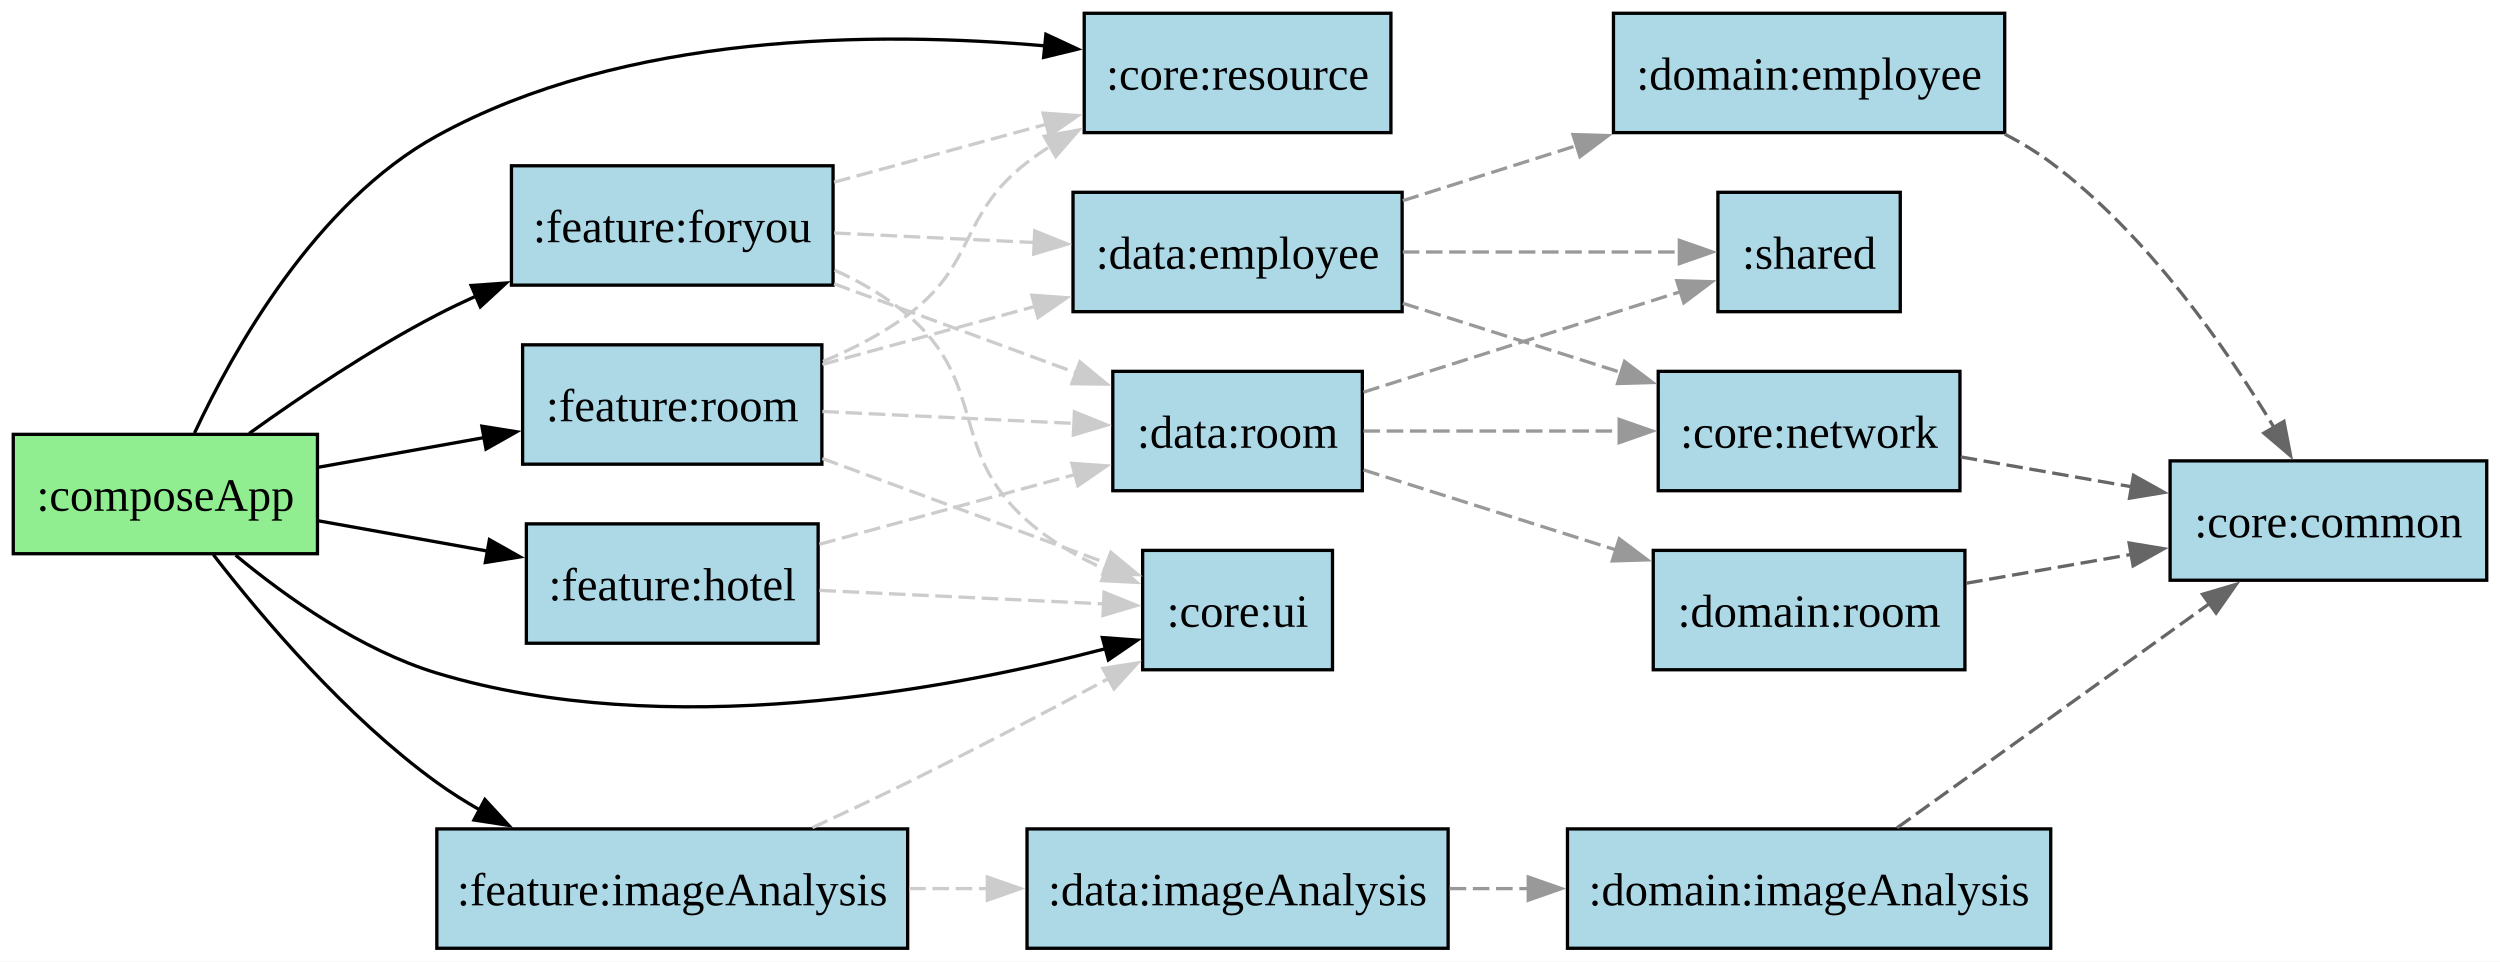
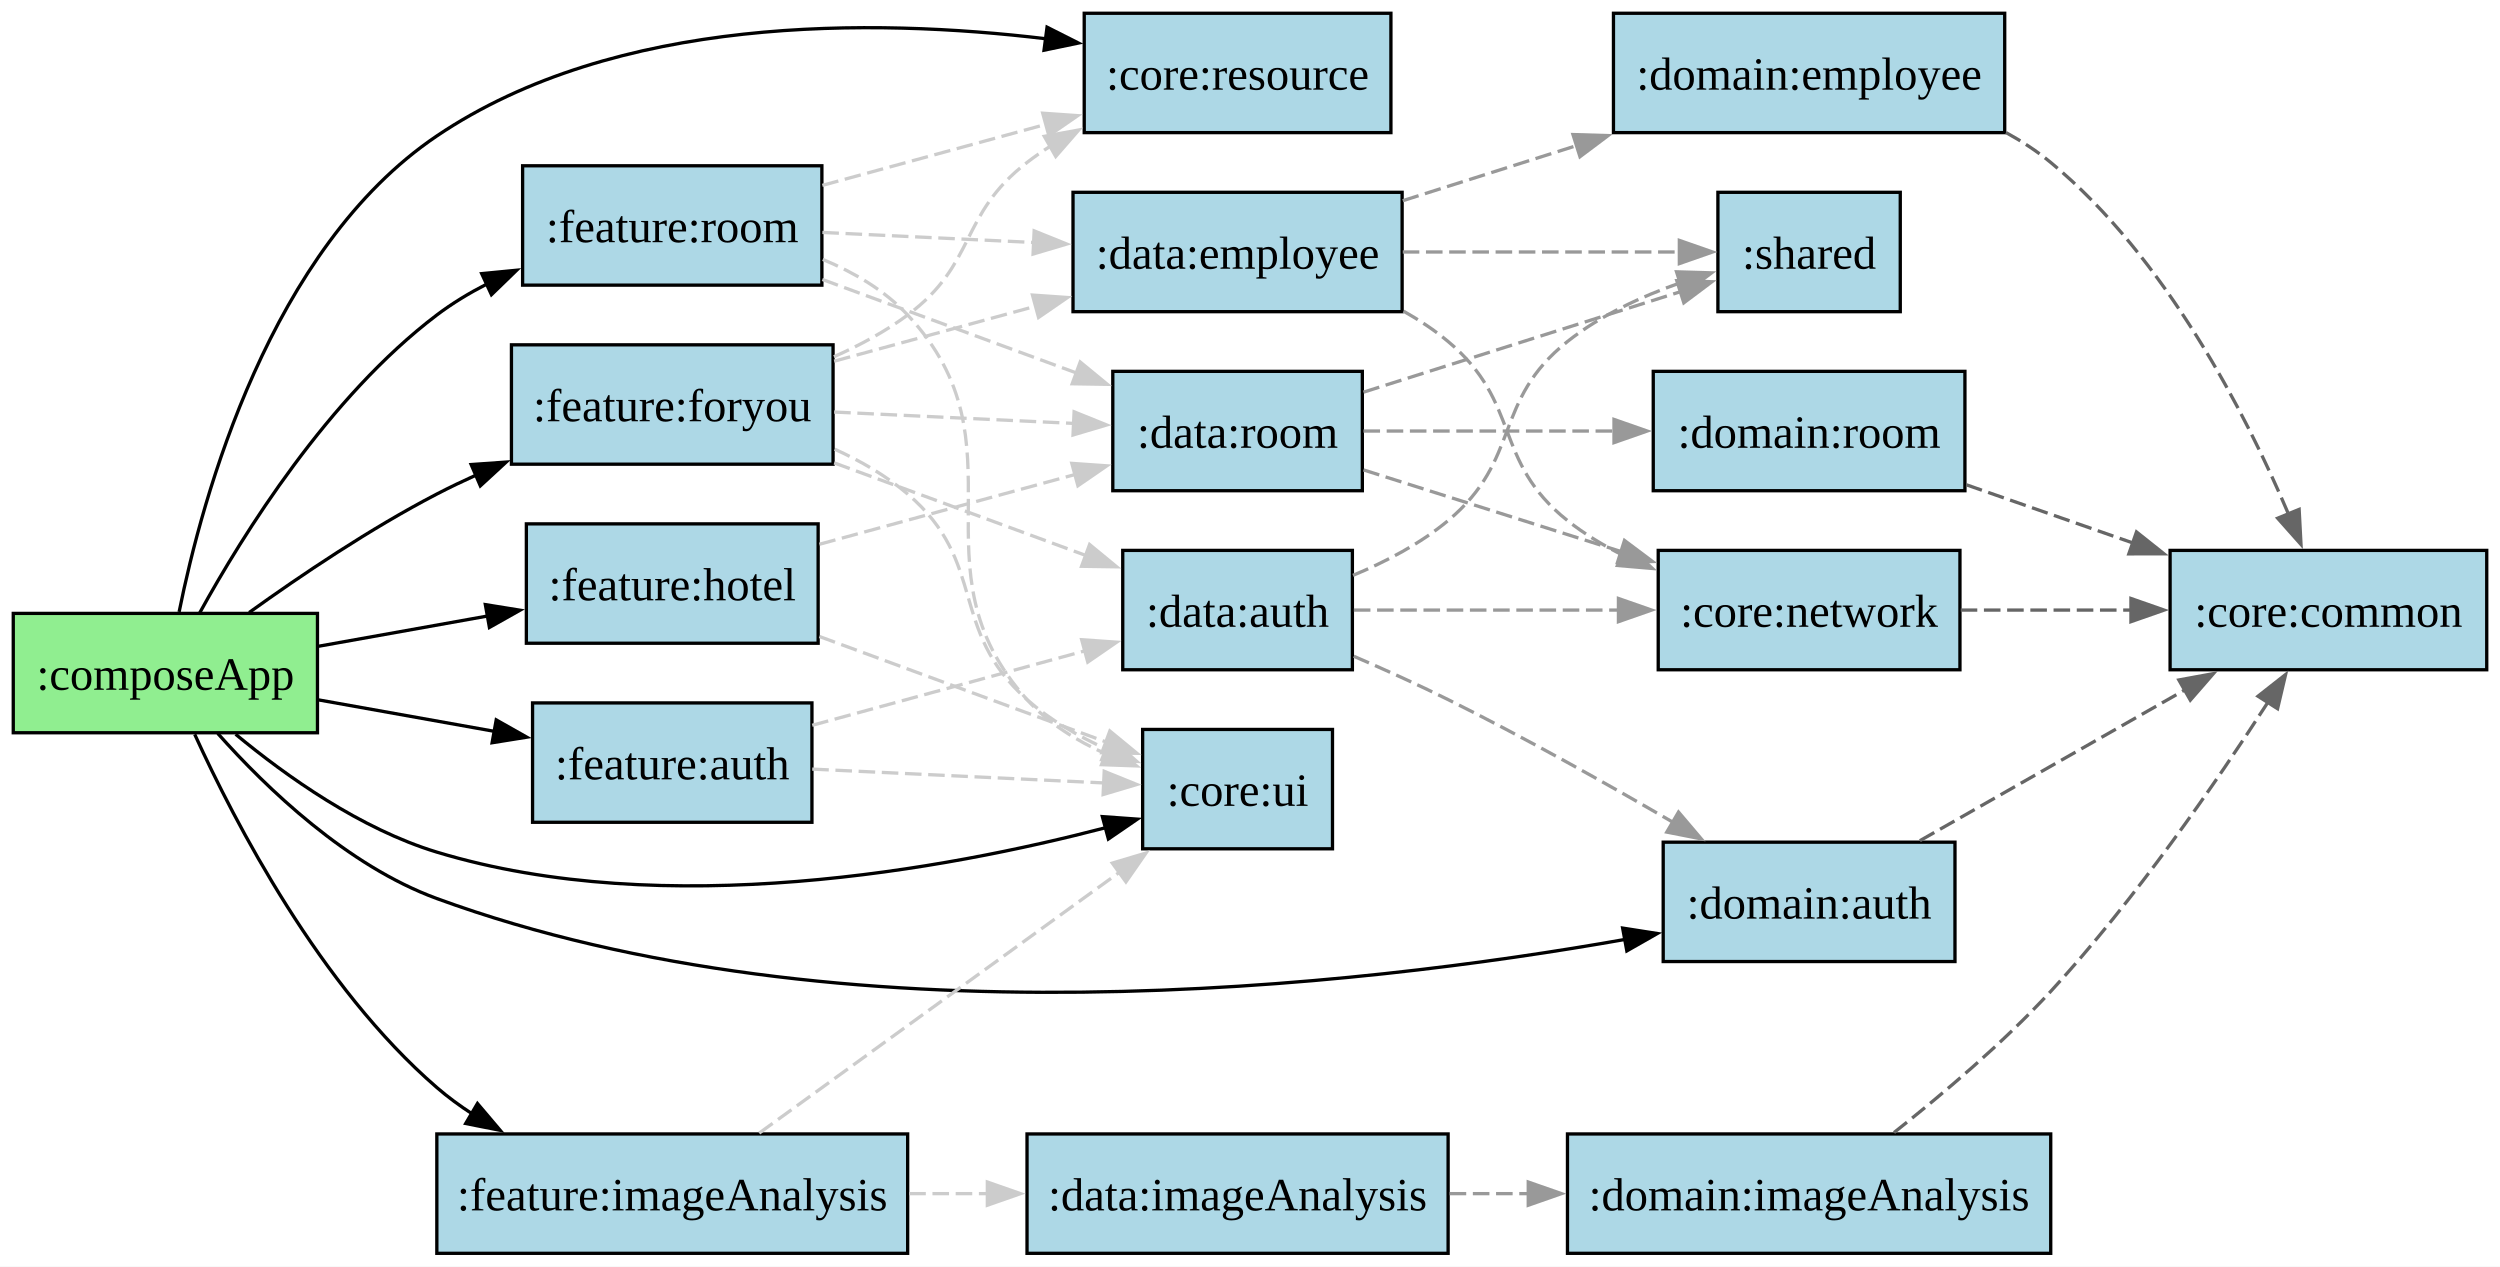
- <svg xmlns="http://www.w3.org/2000/svg" width="754pt" height="290pt" viewBox="0 0 754 290">
+ <svg xmlns="http://www.w3.org/2000/svg" width="754pt" height="382pt" viewBox="0 0 754 382">
  <g class="graph">
-     <path fill="#fff" d="M0 290V0h754v290z" />
-     <g class="node">
-       <path fill="#90ee90" stroke="#000" d="M95.75 131H4v36h91.75z" />
-       <text x="45.88" y="-131.95" font-family="Times New Roman,serif" font-size="14" text-anchor="middle" transform="translate(4 286)">:composeApp</text>
+     <path fill="#fff" d="M0 382V0h754v382z" />
+     <g class="node">
+       <path fill="#90ee90" stroke="#000" d="M95.75 185H4v36h91.75z" />
+       <text x="45.88" y="-169.95" font-family="Times New Roman,serif" font-size="14" text-anchor="middle" transform="translate(4 378)">:composeApp</text>
    </g>
    <g class="node">
      <path fill="#add8e6" stroke="#000" d="M419.5 4H327v36h92.5z" />
-       <text x="369.25" y="-258.95" font-family="Times New Roman,serif" font-size="14" text-anchor="middle" transform="translate(4 286)">:core:resource</text>
-     </g>
-     <g stroke="#000" class="edge">
-       <path fill="none" d="M58.65 130.63c11.74-25.16 36.58-69.51 73.1-89.63C188.37 9.82 264.13 9.33 315.37 13.85" />
-       <path d="m315.44 10.34 9.61 4.47-10.29 2.5z" />
-     </g>
-     <g class="node">
-       <path fill="#add8e6" stroke="#000" d="M251.25 50h-97v36h97z" />
-       <text x="198.75" y="-212.95" font-family="Times New Roman,serif" font-size="14" text-anchor="middle" transform="translate(4 286)">:feature:foryou</text>
-     </g>
-     <g stroke="#000" class="edge">
-       <path fill="none" d="M75.14 130.74c15.63-11.23 36.68-25.4 56.61-35.74 3.86-2 7.9-3.94 12.01-5.8" />
-       <path d="m142.1 86.11 10.57-.75-7.8 7.18z" />
-     </g>
-     <g class="node">
-       <path fill="#add8e6" stroke="#000" d="M247.88 104h-90.26v36h90.26z" />
-       <text x="198.75" y="-158.95" font-family="Times New Roman,serif" font-size="14" text-anchor="middle" transform="translate(4 286)">:feature:room</text>
-     </g>
-     <g stroke="#000" class="edge">
-       <path fill="none" d="M96.14 140.9c15.73-2.82 33.55-6 50.01-8.95" />
-       <path d="m145.34 128.54 10.46 1.68-9.22 5.21z" />
+       <text x="369.25" y="-350.95" font-family="Times New Roman,serif" font-size="14" text-anchor="middle" transform="translate(4 378)">:core:resource</text>
+     </g>
+     <g stroke="#000" class="edge">
+       <path fill="none" d="M54.02 184.56C61.03 149.77 81.45 74.92 131.75 41 185.83 4.53 263.1 5.4 315.35 11.68" />
+       <path d="m315.79 8.2 9.46 4.78-10.37 2.16z" />
+     </g>
+     <g class="node">
+       <path fill="#add8e6" stroke="#000" d="M251.25 104h-97v36h97z" />
+       <text x="198.75" y="-250.95" font-family="Times New Roman,serif" font-size="14" text-anchor="middle" transform="translate(4 378)">:feature:foryou</text>
+     </g>
+     <g stroke="#000" class="edge">
+       <path fill="none" d="M75.14 184.74c15.63-11.23 36.68-25.4 56.61-35.74 3.86-2 7.9-3.94 12.01-5.8" />
+       <path d="m142.1 140.11 10.57-.75-7.8 7.18z" />
+     </g>
+     <g class="node">
+       <path fill="#add8e6" stroke="#000" d="M247.88 50h-90.26v36h90.26z" />
+       <text x="198.75" y="-304.95" font-family="Times New Roman,serif" font-size="14" text-anchor="middle" transform="translate(4 378)">:feature:room</text>
+     </g>
+     <g stroke="#000" class="edge">
+       <path fill="none" d="M60.23 184.84c13.05-23.71 38.84-65.09 71.52-89.84 4.62-3.5 9.75-6.6 15.07-9.33" />
+       <path d="m145.28 82.53 10.55-1.03-7.61 7.38z" />
+     </g>
+     <g class="node">
+       <path fill="#add8e6" stroke="#000" d="M244.88 212h-84.26v36h84.26z" />
+       <text x="198.75" y="-142.95" font-family="Times New Roman,serif" font-size="14" text-anchor="middle" transform="translate(4 378)">:feature:auth</text>
+     </g>
+     <g stroke="#000" class="edge">
+       <path fill="none" d="M96.14 211.1c16.74 3 35.84 6.41 53.16 9.51" />
+       <path d="m149.66 217.12 9.22 5.21-10.46 1.68z" />
+     </g>
+     <g class="node">
+       <path fill="#add8e6" stroke="#000" d="M589.62 254h-88v36h88z" />
+       <text x="541.62" y="-100.95" font-family="Times New Roman,serif" font-size="14" text-anchor="middle" transform="translate(4 378)">:domain:auth</text>
+     </g>
+     <g stroke="#000" class="edge">
+       <path fill="none" d="M65.67 221.2c14.74 16.57 39.03 39.9 66.08 49.8 121.83 44.58 277.76 26.62 358.68 12.28" />
+       <path d="m489.39 279.91 10.46 1.64-9.2 5.24z" />
+     </g>
+     <g class="node">
+       <path fill="#add8e6" stroke="#000" d="M401.88 220h-57.26v36h57.26z" />
+       <text x="369.25" y="-134.95" font-family="Times New Roman,serif" font-size="14" text-anchor="middle" transform="translate(4 378)">:core:ui</text>
+     </g>
+     <g stroke="#000" class="edge">
+       <path fill="none" d="M71.06 221.45c15.37 12.74 37.75 28.59 60.69 35.55 68.83 20.87 153.54 5.19 201.85-7.4" />
+       <path d="m332.47 246.29 10.56.76-8.74 5.99z" />
    </g>
    <g class="node">
      <path fill="#add8e6" stroke="#000" d="M246.75 158h-88v36h88z" />
-       <text x="198.75" y="-104.95" font-family="Times New Roman,serif" font-size="14" text-anchor="middle" transform="translate(4 286)">:feature:hotel</text>
-     </g>
-     <g stroke="#000" class="edge">
-       <path fill="none" d="M96.14 157.1c16.01 2.87 34.19 6.12 50.9 9.11" />
-       <path d="m147.61 162.76 9.23 5.2-10.46 1.69z" />
-     </g>
-     <g class="node">
-       <path fill="#add8e6" stroke="#000" d="M401.88 166h-57.26v36h57.26z" />
-       <text x="369.25" y="-96.95" font-family="Times New Roman,serif" font-size="14" text-anchor="middle" transform="translate(4 286)">:core:ui</text>
-     </g>
-     <g stroke="#000" class="edge">
-       <path fill="none" d="M71.06 167.45c15.37 12.74 37.75 28.59 60.69 35.55 68.83 20.87 153.54 5.19 201.85-7.4" />
-       <path d="m332.47 192.29 10.56.76-8.74 5.99z" />
-     </g>
-     <g class="node">
-       <path fill="#add8e6" stroke="#000" d="M273.75 250h-142v36h142z" />
-       <text x="198.75" y="-12.95" font-family="Times New Roman,serif" font-size="14" text-anchor="middle" transform="translate(4 286)">:feature:imageAnalysis</text>
-     </g>
-     <g stroke="#000" class="edge">
-       <path fill="none" d="M64.35 167.31c14.81 19.12 40.15 49.01 67.4 68.69 4.07 2.94 8.46 5.71 12.97 8.29" />
-       <path d="m146.24 241.13 7.18 7.79-10.47-1.61z" />
-     </g>
-     <g stroke="#ccc" class="edge">
-       <path fill="none" stroke-dasharray="5,2" d="M251.58 54.94c19.96-5.45 43.3-11.82 64.1-17.5" />
-       <path fill="#ccc" d="m314.59 34.11 10.57.75-8.73 6.01z" />
+       <text x="198.75" y="-196.95" font-family="Times New Roman,serif" font-size="14" text-anchor="middle" transform="translate(4 378)">:feature:hotel</text>
+     </g>
+     <g stroke="#000" class="edge">
+       <path fill="none" d="M96.14 194.9c16.01-2.87 34.19-6.12 50.9-9.11" />
+       <path d="m146.38 182.35 10.46 1.69-9.23 5.2z" />
+     </g>
+     <g class="node">
+       <path fill="#add8e6" stroke="#000" d="M273.75 342h-142v36h142z" />
+       <text x="198.75" y="-12.95" font-family="Times New Roman,serif" font-size="14" text-anchor="middle" transform="translate(4 378)">:feature:imageAnalysis</text>
+     </g>
+     <g stroke="#000" class="edge">
+       <path fill="none" d="M58.72 221.47c12.15 26.67 37.83 76.11 73.03 106.53 3.32 2.87 6.93 5.52 10.72 7.98" />
+       <path d="m144 332.82 6.85 8.08-10.4-2.05z" />
+     </g>
+     <g stroke="#ccc" class="edge">
+       <path fill="none" stroke-dasharray="5,2" d="M251.51 107.59c7.82-3.46 15.54-7.63 22.24-12.59 20.86-15.45 15.45-30.14 36-46 2.25-1.74 4.63-3.39 7.1-4.95" />
+       <path fill="#ccc" d="m314.95 41.11 10.42-1.91-6.96 7.99z" />
    </g>
    <g class="node">
      <path fill="#add8e6" stroke="#000" d="M422.88 58h-99.26v36h99.26z" />
-       <text x="369.25" y="-204.95" font-family="Times New Roman,serif" font-size="14" text-anchor="middle" transform="translate(4 286)">:data:employee</text>
-     </g>
-     <g stroke="#ccc" class="edge">
-       <path fill="none" stroke-dasharray="5,2" d="M251.58 70.27c18.79.89 40.57 1.93 60.42 2.87" />
-       <path fill="#ccc" d="m312.08 69.64 9.83 3.97-10.16 3.02z" />
+       <text x="369.25" y="-296.95" font-family="Times New Roman,serif" font-size="14" text-anchor="middle" transform="translate(4 378)">:data:employee</text>
+     </g>
+     <g stroke="#ccc" class="edge">
+       <path fill="none" stroke-dasharray="5,2" d="M251.58 108.94c18.97-5.18 40.98-11.18 60.97-16.64" />
+       <path fill="#ccc" d="m311.39 88.99 10.57.74-8.73 6.01z" />
    </g>
    <g class="node">
      <path fill="#add8e6" stroke="#000" d="M410.88 112h-75.26v36h75.26z" />
-       <text x="369.25" y="-150.95" font-family="Times New Roman,serif" font-size="14" text-anchor="middle" transform="translate(4 286)">:data:room</text>
-     </g>
-     <g stroke="#ccc" class="edge">
-       <path fill="none" stroke-dasharray="5,2" d="M251.58 85.6c22.94 8.44 50.32 18.52 73.2 26.93" />
-       <path fill="#ccc" d="m325.69 109.14 8.17 6.73-10.59-.16z" />
-     </g>
-     <g stroke="#ccc" class="edge">
-       <path fill="none" stroke-dasharray="5,2" d="M251.75 81.48c7.88 3.58 15.56 8.02 22 13.52 24.24 20.68 12.18 40.84 36 62 6.9 6.13 15.4 11.03 23.88 14.88" />
-       <path fill="#ccc" d="m334.91 168.62 7.94 7.02-10.58-.54z" />
+       <text x="369.25" y="-242.95" font-family="Times New Roman,serif" font-size="14" text-anchor="middle" transform="translate(4 378)">:data:room</text>
+     </g>
+     <g stroke="#ccc" class="edge">
+       <path fill="none" stroke-dasharray="5,2" d="M251.58 124.27c22.62 1.07 49.58 2.35 72.27 3.43" />
+       <path fill="#ccc" d="m323.95 124.2 9.82 3.97-10.15 3.02z" />
+     </g>
+     <g class="node">
+       <path fill="#add8e6" stroke="#000" d="M407.88 166h-69.26v36h69.26z" />
+       <text x="369.25" y="-188.95" font-family="Times New Roman,serif" font-size="14" text-anchor="middle" transform="translate(4 378)">:data:auth</text>
+     </g>
+     <g stroke="#ccc" class="edge">
+       <path fill="none" stroke-dasharray="5,2" d="M251.58 139.6c23.86 8.78 52.54 19.33 75.95 27.94" />
+       <path fill="#ccc" d="m328.62 164.22 8.17 6.73-10.59-.16z" />
+     </g>
+     <g stroke="#ccc" class="edge">
+       <path fill="none" stroke-dasharray="5,2" d="M251.75 135.48c7.88 3.58 15.56 8.02 22 13.52 24.24 20.68 12.18 40.84 36 62 6.9 6.13 15.4 11.03 23.88 14.88" />
+       <path fill="#ccc" d="m334.91 222.62 7.94 7.02-10.58-.54z" />
    </g>
    <g class="node">
      <path fill="#add8e6" stroke="#000" d="M573.12 58h-55v36h55z" />
-       <text x="541.62" y="-204.95" font-family="Times New Roman,serif" font-size="14" text-anchor="middle" transform="translate(4 286)">:shared</text>
+       <text x="541.62" y="-296.95" font-family="Times New Roman,serif" font-size="14" text-anchor="middle" transform="translate(4 378)">:shared</text>
    </g>
    <g stroke="#999" class="edge">
      <path fill="none" stroke-dasharray="5,2" d="M423.07 76h83.51" />
      <path fill="#999" d="m506.49 72.5 10 3.5-10 3.5z" />
    </g>
    <g class="node">
      <path fill="#add8e6" stroke="#000" d="M604.62 4h-118v36h118z" />
-       <text x="541.62" y="-258.95" font-family="Times New Roman,serif" font-size="14" text-anchor="middle" transform="translate(4 286)">:domain:employee</text>
+       <text x="541.62" y="-350.95" font-family="Times New Roman,serif" font-size="14" text-anchor="middle" transform="translate(4 378)">:domain:employee</text>
    </g>
    <g stroke="#999" class="edge">
      <path fill="none" stroke-dasharray="5,2" d="M423.07 60.53c16.37-5.19 34.94-11.08 52.56-16.66" />
      <path fill="#999" d="m474.41 40.58 10.59.32-8.48 6.36z" />
    </g>
    <g class="node">
-       <path fill="#add8e6" stroke="#000" d="M591.12 112h-91v36h91z" />
-       <text x="541.62" y="-150.95" font-family="Times New Roman,serif" font-size="14" text-anchor="middle" transform="translate(4 286)">:core:network</text>
-     </g>
-     <g stroke="#999" class="edge">
-       <path fill="none" stroke-dasharray="5,2" d="M423.07 91.47c20.6 6.53 44.69 14.17 65.97 20.91" />
-       <path fill="#999" d="m489.96 109 8.47 6.36-10.59.31z" />
-     </g>
-     <g stroke="#ccc" class="edge">
-       <path fill="none" stroke-dasharray="5,2" d="M248.21 109.01c8.92-3.72 17.9-8.35 25.54-14.01 20.86-15.45 15.45-30.14 36-46 2.25-1.74 4.63-3.39 7.1-4.95" />
-       <path fill="#ccc" d="m314.95 41.11 10.42-1.91-6.96 7.99z" />
-     </g>
-     <g stroke="#ccc" class="edge">
-       <path fill="none" stroke-dasharray="5,2" d="M248.02 109.91c19.68-5.37 43.15-11.77 64.36-17.57" />
-       <path fill="#ccc" d="m311.2 89.04 10.57.74-8.72 6.01z" />
-     </g>
-     <g stroke="#ccc" class="edge">
-       <path fill="none" stroke-dasharray="5,2" d="M248.02 124.1c23.38 1.11 52.11 2.48 76.04 3.61" />
-       <path fill="#ccc" d="m324.05 124.21 9.82 3.97-10.15 3.02z" />
-     </g>
-     <g stroke="#ccc" class="edge">
-       <path fill="none" stroke-dasharray="5,2" d="M248.02 138.29c26.67 9.81 60.3 22.19 85.84 31.58" />
-       <path fill="#ccc" d="m335.02 166.57 8.18 6.74-10.59-.17z" />
+       <path fill="#add8e6" stroke="#000" d="M591.12 166h-91v36h91z" />
+       <text x="541.62" y="-188.95" font-family="Times New Roman,serif" font-size="14" text-anchor="middle" transform="translate(4 378)">:core:network</text>
+     </g>
+     <g stroke="#999" class="edge">
+       <path fill="none" stroke-dasharray="5,2" d="M423.31 93.85c4.78 2.7 9.36 5.74 13.44 9.15 22.15 18.48 13.41 36.06 36 54 5.08 4.04 10.83 7.51 16.81 10.5" />
+       <path fill="#999" d="m490.68 164.17 7.7 7.28-10.56-.9z" />
+     </g>
+     <g stroke="#ccc" class="edge">
+       <path fill="none" stroke-dasharray="5,2" d="M248.02 55.91c20.69-5.64 45.56-12.43 67.6-18.45" />
+       <path fill="#ccc" d="m314.48 34.14 10.57.74-8.72 6.01z" />
+     </g>
+     <g stroke="#ccc" class="edge">
+       <path fill="none" stroke-dasharray="5,2" d="M248.02 70.1c19.5.93 42.72 2.03 63.77 3.03" />
+       <path fill="#ccc" d="m311.9 69.63 9.82 3.97-10.15 3.02z" />
+     </g>
+     <g stroke="#ccc" class="edge">
+       <path fill="none" stroke-dasharray="5,2" d="M248.02 84.29c23.59 8.68 52.63 19.36 76.7 28.22" />
+       <path fill="#ccc" d="m325.79 109.18 8.18 6.73-10.6-.17z" />
+     </g>
+     <g stroke="#ccc" class="edge">
+       <path fill="none" stroke-dasharray="5,2" d="M248.15 78.24c9.45 3.93 18.66 9.34 25.6 16.76 36.87 39.43-.08 75.85 36 116 6.4 7.13 15.02 12.45 23.8 16.39" />
+       <path fill="#ccc" d="m334.75 224.1 8.05 6.9-10.59-.38z" />
    </g>
    <g stroke="#999" class="edge">
      <path fill="none" stroke-dasharray="5,2" d="M411.22 118.28c28.34-8.98 67.29-21.33 95.79-30.36" />
      <path fill="#999" d="m505.72 84.66 10.6.31-8.48 6.36z" />
    </g>
    <g class="node">
-       <path fill="#add8e6" stroke="#000" d="M592.62 166h-94v36h94z" />
-       <text x="541.62" y="-96.95" font-family="Times New Roman,serif" font-size="14" text-anchor="middle" transform="translate(4 286)">:domain:room</text>
-     </g>
-     <g stroke="#999" class="edge">
-       <path fill="none" stroke-dasharray="5,2" d="M411.22 141.72c22.25 7.05 51.04 16.18 76.18 24.14" />
-       <path fill="#999" d="m488.37 162.5 8.48 6.36-10.59.31z" />
-     </g>
-     <g stroke="#999" class="edge">
-       <path fill="none" stroke-dasharray="5,2" d="M411.22 130h77.28" />
-       <path fill="#999" d="m488.34 126.5 10 3.5-10 3.5z" />
-     </g>
-     <g class="node">
-       <path fill="#add8e6" stroke="#000" d="M750 139h-95.5v36H750z" />
-       <text x="698.25" y="-123.95" font-family="Times New Roman,serif" font-size="14" text-anchor="middle" transform="translate(4 286)">:core:common</text>
-     </g>
-     <g stroke="#666" class="edge">
-       <path fill="none" stroke-dasharray="5,2" d="M604.64 40.44c4.88 2.54 9.58 5.38 13.86 8.56 29.05 21.55 52.95 55.96 67.47 80.13" />
-       <path fill="#666" d="m688.84 127.09 2.01 10.4-8.06-6.87z" />
+       <path fill="#add8e6" stroke="#000" d="M592.62 112h-94v36h94z" />
+       <text x="541.62" y="-242.95" font-family="Times New Roman,serif" font-size="14" text-anchor="middle" transform="translate(4 378)">:domain:room</text>
+     </g>
+     <g stroke="#999" class="edge">
+       <path fill="none" stroke-dasharray="5,2" d="M411.22 130h75.85" />
+       <path fill="#999" d="m486.78 126.5 10 3.5-10 3.5z" />
+     </g>
+     <g stroke="#999" class="edge">
+       <path fill="none" stroke-dasharray="5,2" d="M411.22 141.72c22.78 7.22 52.42 16.61 77.97 24.71" />
+       <path fill="#999" d="m489.94 163 8.47 6.35-10.59.32z" />
+     </g>
+     <g class="node">
+       <path fill="#add8e6" stroke="#000" d="M750 166h-95.5v36H750z" />
+       <text x="698.25" y="-188.95" font-family="Times New Roman,serif" font-size="14" text-anchor="middle" transform="translate(4 378)">:core:common</text>
+     </g>
+     <g stroke="#666" class="edge">
+       <path fill="none" stroke-dasharray="5,2" d="M605 39.98c4.81 2.63 9.39 5.63 13.5 9.02 34.74 28.68 58.91 75.96 71.81 106.28" />
+       <path fill="#666" d="m693.42 153.63.56 10.58-7.04-7.92z" />
+     </g>
+     <g stroke="#999" class="edge">
+       <path fill="none" stroke-dasharray="5,2" d="M408.06 173.53c9.92-4.12 20.34-9.56 28.69-16.53 22.15-18.48 13.41-36.06 36-54 9.89-7.85 22.3-13.59 34.01-17.7" />
+       <path fill="#999" d="m505.64 81.98 10.59.31-8.47 6.36z" />
+     </g>
+     <g stroke="#999" class="edge">
+       <path fill="none" stroke-dasharray="5,2" d="M408.29 197.92c9.32 4.02 19.36 8.56 28.46 13.08 22.91 11.39 47.81 25.36 67.91 37.05" />
+       <path fill="#999" d="m506.24 244.92 6.86 8.08-10.4-2.04z" />
+     </g>
+     <g stroke="#999" class="edge">
+       <path fill="none" stroke-dasharray="5,2" d="M408.32 184h79.89" />
+       <path fill="#999" d="m488.12 180.5 10 3.5-10 3.5z" />
+     </g>
+     <g stroke="#ccc" class="edge">
+       <path fill="none" stroke-dasharray="5,2" d="M244.97 218.75c24.95-6.81 56.79-15.51 82.38-22.49" />
+       <path fill="#ccc" d="m326.23 192.94 10.56.74-8.72 6.01z" />
+     </g>
+     <g stroke="#ccc" class="edge">
+       <path fill="none" stroke-dasharray="5,2" d="M244.97 231.96c26.78 1.27 61.5 2.92 87.91 4.17" />
+       <path fill="#ccc" d="m333.03 232.63 9.82 3.97-10.15 3.03z" />
+     </g>
+     <g stroke="#666" class="edge">
+       <path fill="none" stroke-dasharray="5,2" d="M579.04 253.55c23.3-13.26 54.92-31.25 80.16-45.62" />
+       <path fill="#666" d="m657.14 205.08 10.42-1.91-6.96 7.99z" />
+     </g>
+     <g class="node">
+       <path fill="#add8e6" stroke="#000" d="M436.75 342h-127v36h127z" />
+       <text x="369.25" y="-12.95" font-family="Times New Roman,serif" font-size="14" text-anchor="middle" transform="translate(4 378)">:data:imageAnalysis</text>
+     </g>
+     <g class="node">
+       <path fill="#add8e6" stroke="#000" d="M618.5 342H472.75v36H618.5z" />
+       <text x="541.62" y="-12.95" font-family="Times New Roman,serif" font-size="14" text-anchor="middle" transform="translate(4 378)">:domain:imageAnalysis</text>
+     </g>
+     <g stroke="#999" class="edge">
+       <path fill="none" stroke-dasharray="5,2" d="M437.21 360h23.9" />
+       <path fill="#999" d="m460.92 356.5 10 3.5-10 3.5z" />
+     </g>
+     <g stroke="#666" class="edge">
+       <path fill="none" stroke-dasharray="5,2" d="M571.23 341.58c14.53-11.46 32.84-26.95 47.27-42.58 25.4-27.52 49.86-62.98 65.51-87.2" />
+       <path fill="#666" d="m681.01 209.98 8.33-6.55-2.43 10.32z" />
+     </g>
+     <g stroke="#666" class="edge">
+       <path fill="none" stroke-dasharray="5,2" d="M593.02 146.2c15.83 5.53 33.74 11.79 50.36 17.59" />
+       <path fill="#666" d="m644.37 160.43 8.29 6.6-10.6.01z" />
+     </g>
+     <g stroke="#666" class="edge">
+       <path fill="none" stroke-dasharray="5,2" d="M591.35 184h51.82" />
+       <path fill="#666" d="m642.69 180.5 10 3.5-10 3.5z" />
    </g>
    <g stroke="#ccc" class="edge">
      <path fill="none" stroke-dasharray="5,2" d="M247.14 164.15c23.68-6.46 53.04-14.47 77.36-21.11" />
      <path fill="#ccc" d="m323.26 139.75 10.56.74-8.72 6.01z" />
    </g>
    <g stroke="#ccc" class="edge">
-       <path fill="none" stroke-dasharray="5,2" d="m247.14 178.06 85.98 4.08" />
-       <path fill="#ccc" d="m332.99 178.63 9.83 3.97-10.16 3.02z" />
-     </g>
-     <g class="node">
-       <path fill="#add8e6" stroke="#000" d="M436.75 250h-127v36h127z" />
-       <text x="369.25" y="-12.95" font-family="Times New Roman,serif" font-size="14" text-anchor="middle" transform="translate(4 286)">:data:imageAnalysis</text>
-     </g>
-     <g class="node">
-       <path fill="#add8e6" stroke="#000" d="M618.5 250H472.75v36H618.5z" />
-       <text x="541.62" y="-12.95" font-family="Times New Roman,serif" font-size="14" text-anchor="middle" transform="translate(4 286)">:domain:imageAnalysis</text>
-     </g>
-     <g stroke="#999" class="edge">
-       <path fill="none" stroke-dasharray="5,2" d="M437.21 268h23.9" />
-       <path fill="#999" d="m460.92 264.5 10 3.5-10 3.5z" />
-     </g>
-     <g stroke="#666" class="edge">
-       <path fill="none" stroke-dasharray="5,2" d="M572.16 249.67c25.74-18.48 65.65-47.13 94.28-67.68" />
-       <path fill="#666" d="m664.28 179.23 10.17-2.99-6.08 8.67z" />
-     </g>
-     <g stroke="#ccc" class="edge">
-       <path fill="none" stroke-dasharray="5,2" d="M274.23 268h23.66" />
-       <path fill="#ccc" d="m297.78 264.5 10 3.5-10 3.5z" />
-     </g>
-     <g stroke="#ccc" class="edge">
-       <path fill="none" stroke-dasharray="5,2" d="M245.02 249.61c9.49-4.36 19.5-9.07 28.73-13.61 20.26-9.97 42.52-21.66 60.75-31.43" />
-       <path fill="#ccc" d="m332.65 201.6 10.46-1.66-7.14 7.82z" />
-     </g>
-     <g stroke="#666" class="edge">
-       <path fill="none" stroke-dasharray="5,2" d="M593.02 175.9c15.68-2.74 33.4-5.83 49.89-8.71" />
-       <path fill="#666" d="m642.14 163.77 10.46 1.73-9.25 5.16z" />
-     </g>
-     <g stroke="#666" class="edge">
-       <path fill="none" stroke-dasharray="5,2" d="M591.35 137.81c16.17 2.82 34.67 6.05 51.82 9.05" />
-       <path fill="#666" d="m643.46 143.36 9.25 5.16-10.45 1.73z" />
+       <path fill="none" stroke-dasharray="5,2" d="M247.14 191.97c26.79 9.85 60.86 22.39 86.67 31.89" />
+       <path fill="#ccc" d="m334.73 220.47 8.18 6.73-10.6-.17z" />
+     </g>
+     <g stroke="#ccc" class="edge">
+       <path fill="none" stroke-dasharray="5,2" d="M228.98 341.74c28.91-20.94 76.46-55.36 108.78-78.77" />
+       <path fill="#ccc" d="m335.47 260.31 10.16-3.03-6.05 8.7z" />
+     </g>
+     <g stroke="#ccc" class="edge">
+       <path fill="none" stroke-dasharray="5,2" d="M274.23 360h23.66" />
+       <path fill="#ccc" d="m297.78 356.5 10 3.5-10 3.5z" />
    </g>
  </g>
</svg>
